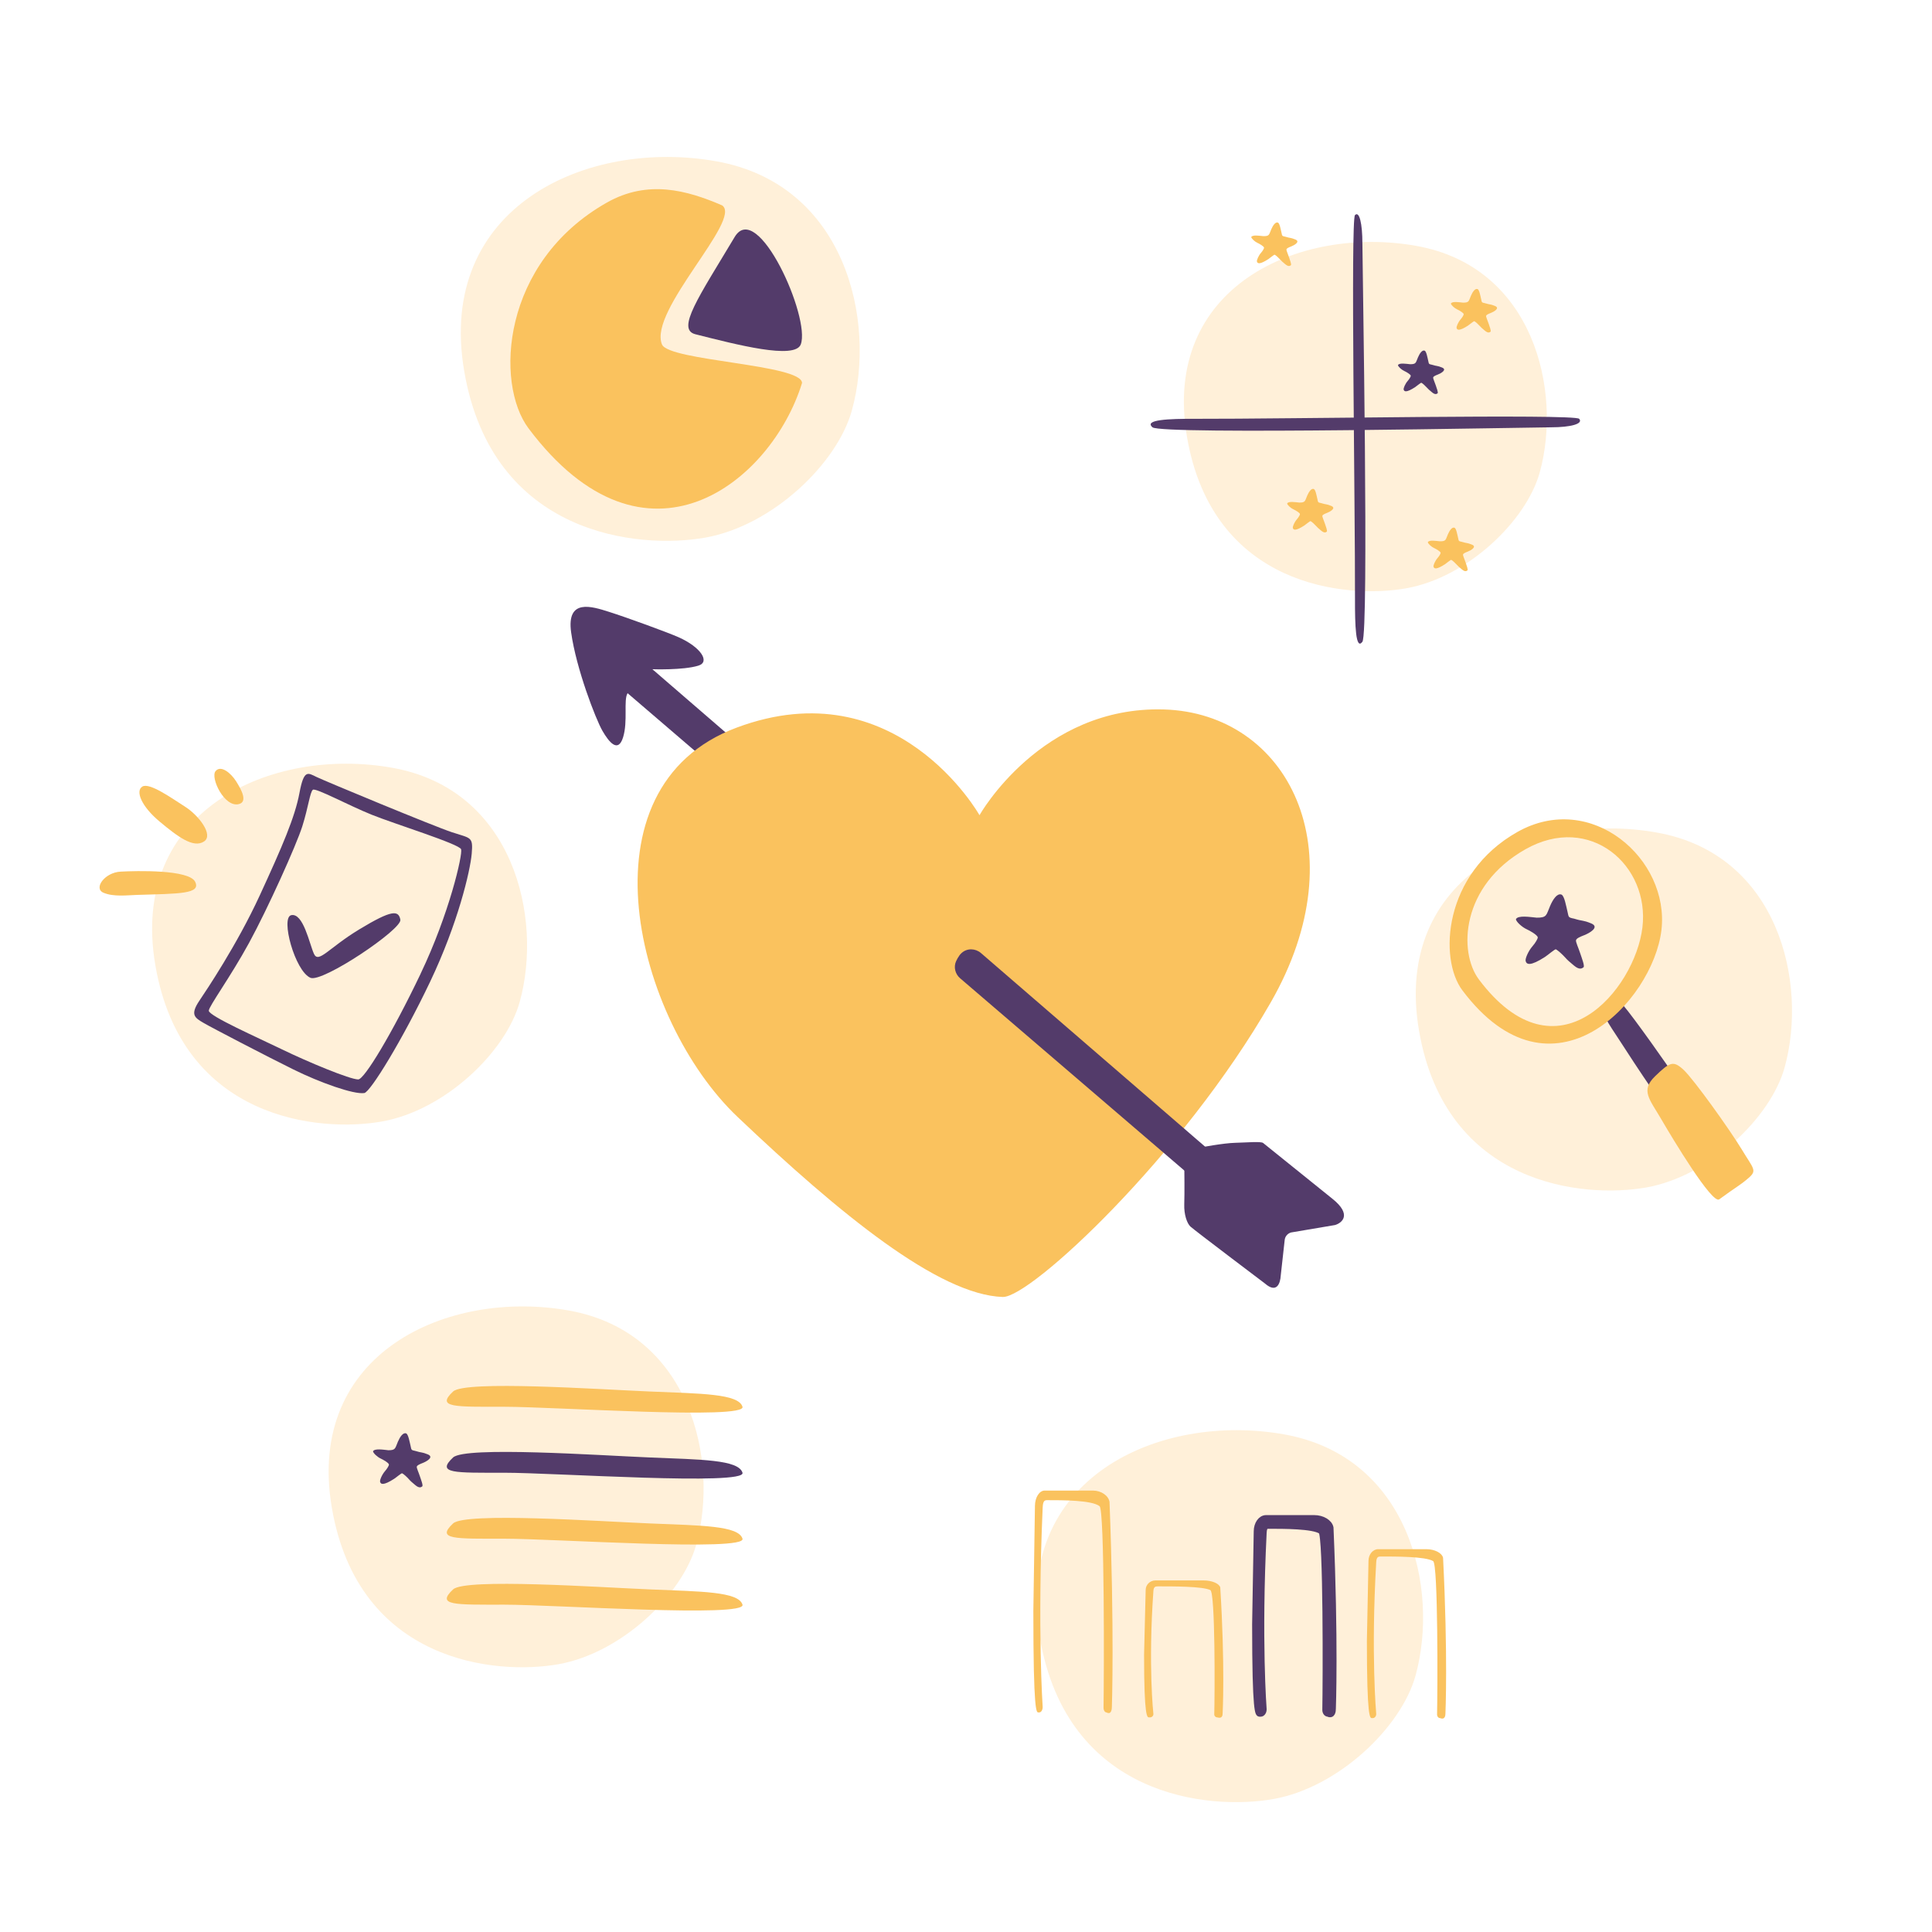
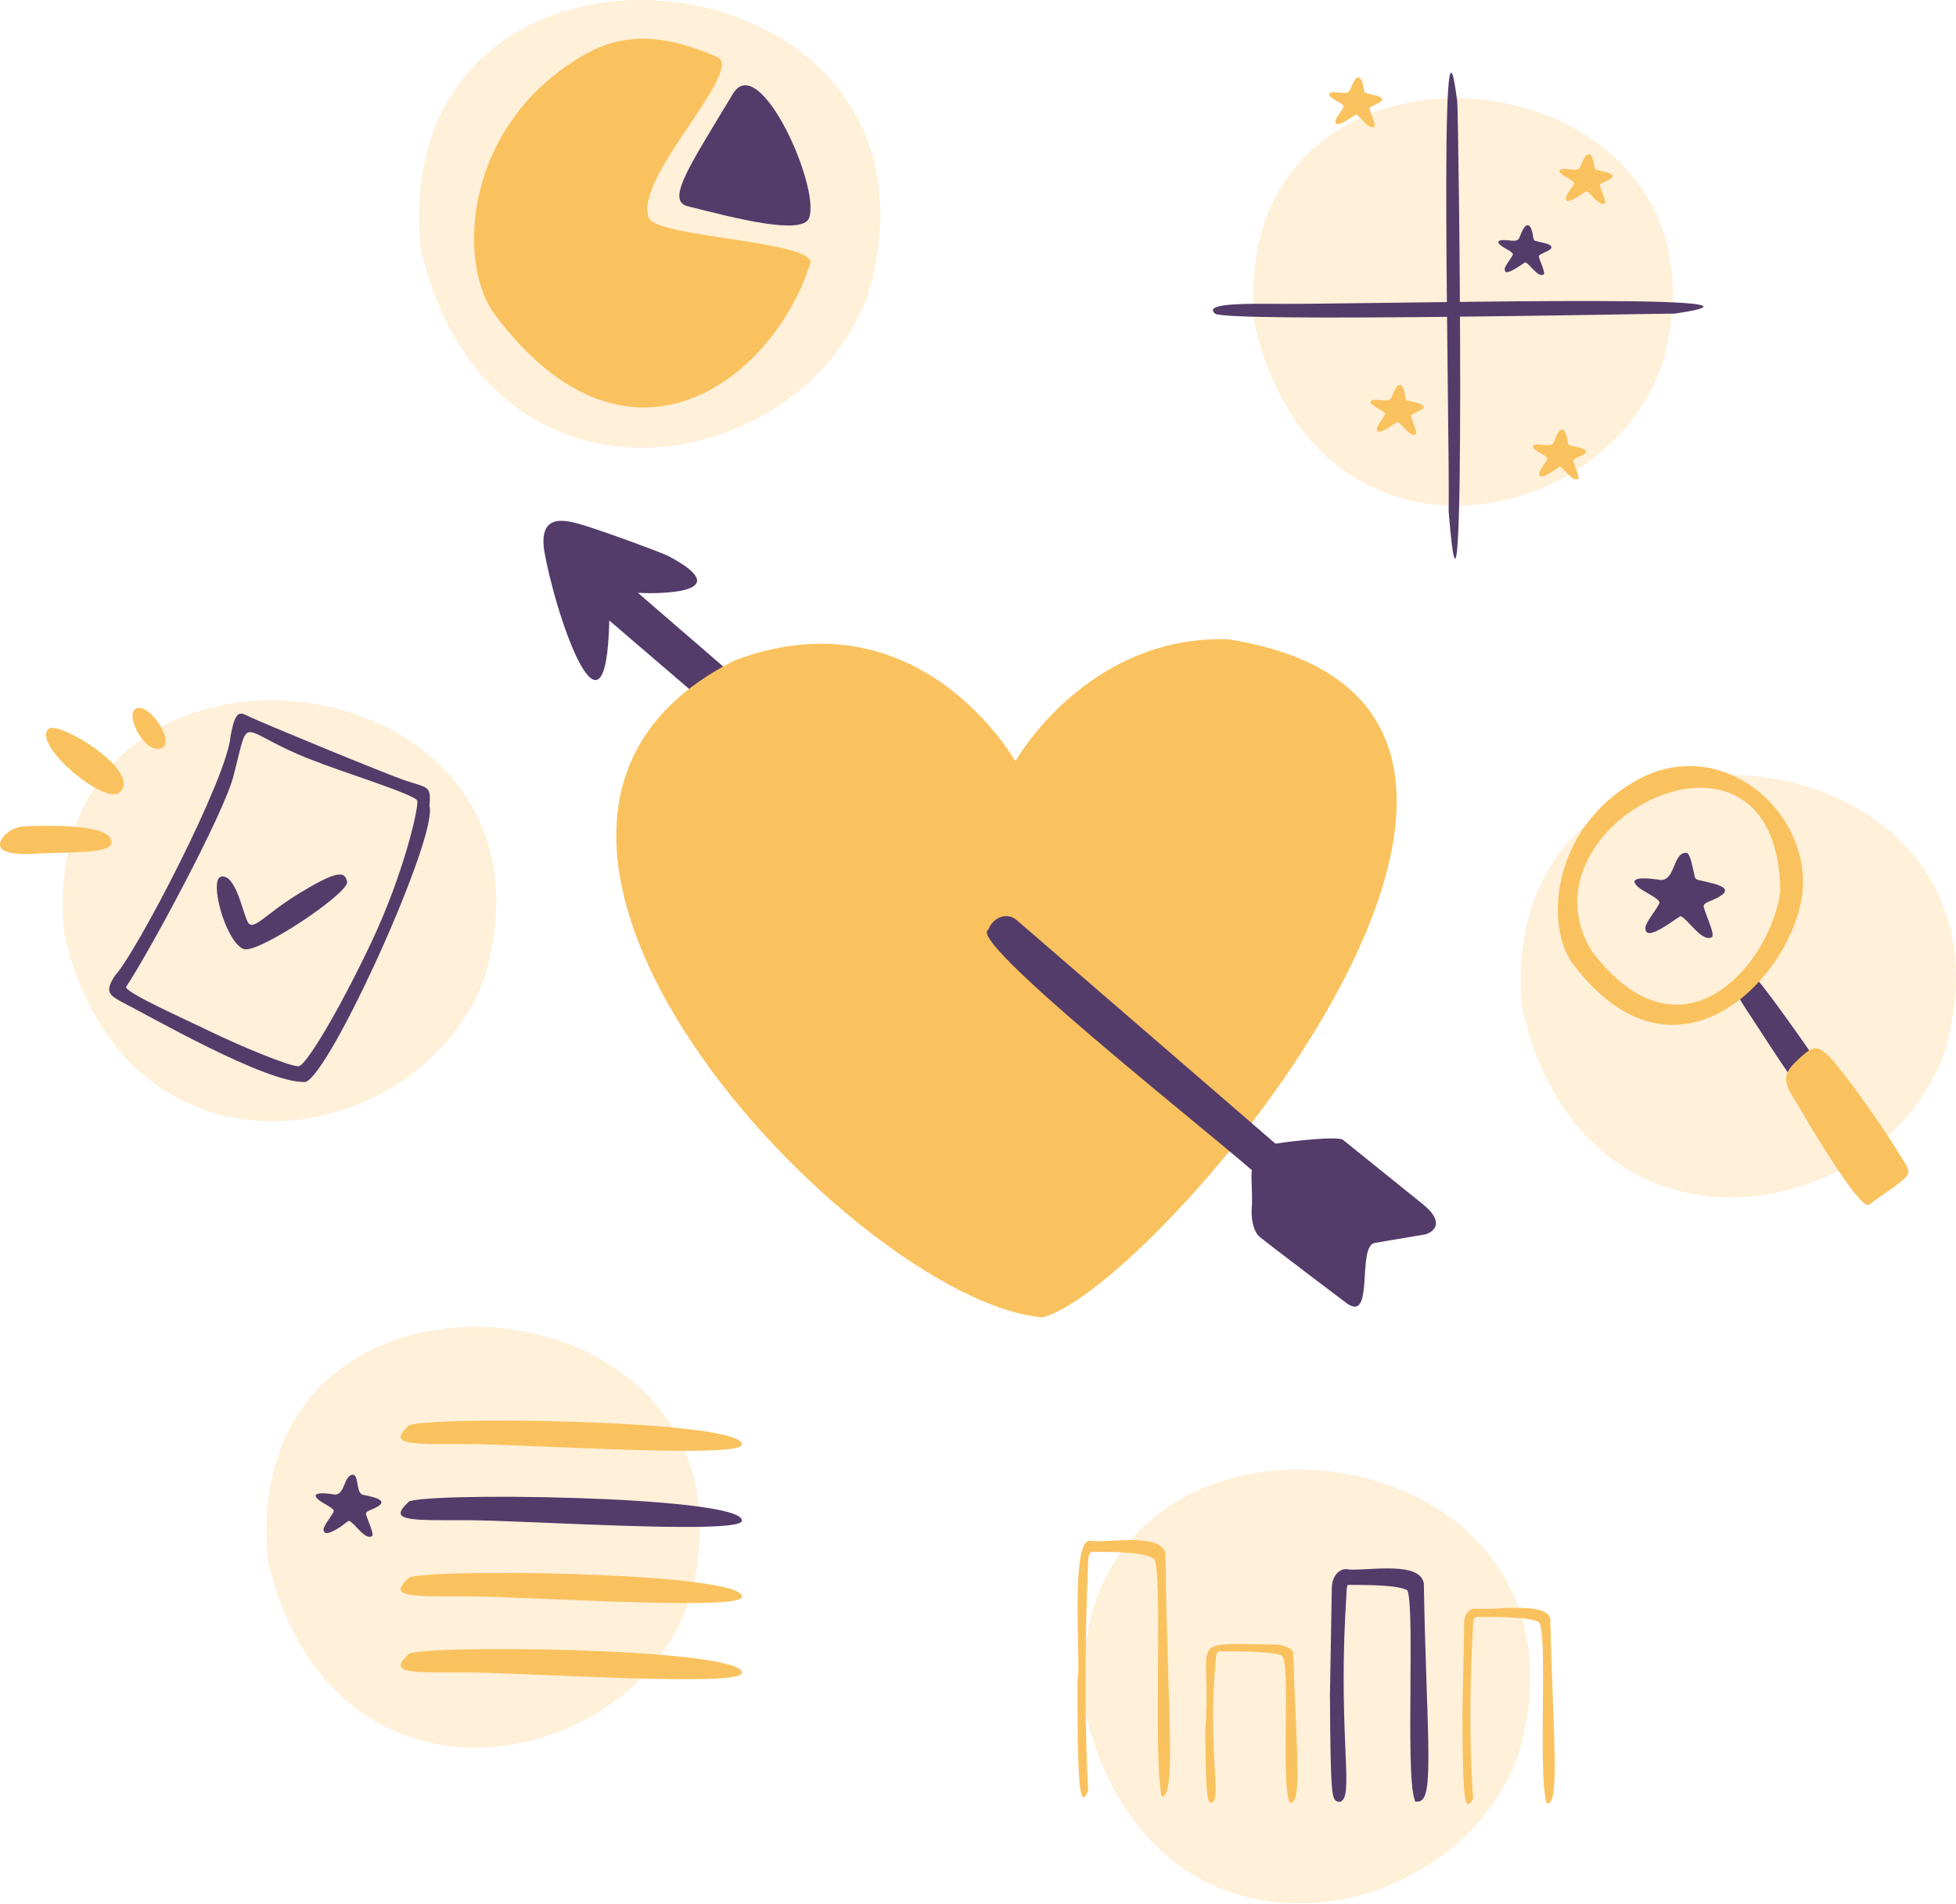
- <svg xmlns="http://www.w3.org/2000/svg" id="Design" version="1.1" viewBox="0 0 700 700">
-   <defs>
-     <style>
-       .cls-1 {
-         fill: #fac25e;
-       }
- 
-       .cls-1, .cls-2, .cls-3 {
-         stroke-width: 0px;
-       }
- 
-       .cls-4 {
-         stroke: #533b6a;
-         stroke-miterlimit: 10;
-         stroke-width: 1.88px;
-       }
- 
-       .cls-4, .cls-2 {
-         fill: #533b6a;
-       }
- 
-       .cls-3 {
-         fill: #fff0d9;
-       }
-     </style>
-   </defs>
-   <path class="cls-3" d="M308.67,148.63c8.95-32.43-2.32-81.81-49.08-90.18-46.77-8.37-101.62,16.41-91.39,76.07,10.23,59.66,63.22,64.58,87.39,60.26,24.17-4.32,47.71-26.69,53.09-46.15Z" />
-   <path class="cls-3" d="M557.88,171.15c8.14-29.5-2.11-74.43-44.66-82.05-42.55-7.61-92.46,14.93-83.15,69.21,9.3,54.28,57.52,58.76,79.51,54.83,21.99-3.93,43.41-24.29,48.3-41.99Z" />
-   <path class="cls-3" d="M646.62,386.7c8.44-30.58-2.18-77.16-46.29-85.05s-95.84,15.48-86.2,71.74c9.64,56.27,59.62,60.91,82.42,56.84,22.8-4.07,45-25.18,50.07-43.53Z" />
-   <path class="cls-3" d="M512.88,607.09c8.67-31.42-2.24-79.27-47.56-87.38-45.32-8.11-98.47,15.9-88.56,73.71,9.91,57.81,61.26,62.58,84.68,58.39,23.42-4.19,46.23-25.87,51.44-44.72Z" />
-   <path class="cls-3" d="M252.28,559.59c8.41-30.48-2.18-76.9-46.14-84.76-43.96-7.86-95.51,15.42-85.9,71.5,9.61,56.08,59.42,60.7,82.14,56.64,22.72-4.06,44.85-25.09,49.9-43.38Z" />
-   <path class="cls-3" d="M188.32,362.95c8.41-30.48-2.18-76.9-46.14-84.76-43.96-7.86-95.51,15.42-85.9,71.5,9.61,56.08,59.42,60.7,82.14,56.64,22.72-4.06,44.85-25.09,49.9-43.38Z" />
-   <path class="cls-2" d="M352.65,342.92l-116.28-100.45s11.12.42,16.68-1.3c4.33-1.34.91-6.7-7.24-10.31-3.8-1.69-18.52-7.08-25.26-9.21-6.05-1.91-15.35-4.97-13.62,7.46,1.84,13.21,8.92,31.46,11.33,35.66,2.42,4.2,5.7,8.17,7.5,2.36s.08-13.53,1.63-15.97l117.87,101.07c.31-2.31,1.13-4.53,2.64-6.47,1.43-1.44,3.04-2.36,4.74-2.84Z" />
-   <path class="cls-1" d="M363.33,469.91c10.01.33,65.18-51.1,97.09-106.73,31.91-55.63,5.9-104.76-38.67-106.13s-66.86,38.31-66.86,38.31c0,0-30-53.38-87.98-31.73s-36.64,105.96.33,141.06c36.96,35.1,72.86,64.47,96.11,65.23Z" />
-   <path class="cls-2" d="M441.04,419.27l-85.63-73.97c-1.99-1.72-4.99-1.81-6.95-.06-.06.06-.13.12-.19.18-.24.22-.45.47-.64.73-.48.67-.88,1.37-1.21,2.09-.98,2.13-.34,4.67,1.44,6.2l85.66,73.45c2.07,1.77,5.13,1.72,7.14-.13l.52-.48c2.36-2.17,2.3-5.92-.13-8.01Z" />
-   <path class="cls-2" d="M435.34,415.68s7.98-1.52,12.2-1.62c4.22-.1,9.33-.58,10.13.07l25.08,20.2c7.28,5.81,3.41,8.82.92,9.53l-15.9,2.69c-1.31.37-2.24,1.53-2.32,2.88l-1.42,12.8c-.15,2.59-1.35,6.61-5.74,2.79,0,0-25.4-19.18-26.95-20.59-1.25-1.15-2.4-4.35-2.26-8.16.14-3.81.03-12.66.03-12.66.13-3.72,2.65-6.92,6.23-7.93Z" />
-   <path class="cls-1" d="M374.4,583.67l.58-38.02c0-3.08,1.58-5.59,3.53-5.59h17.45c3.02,0,5.61,1.79,6.04,4.06,1.79,46.6.86,74.1.86,74.1,0,.95-.14,3.18-1.94,2.23h0c-.61,0-1.1-.79-1.09-1.76.19-11.29.4-71.52-1.43-72.97-2.81-2.22-13.65-2.18-18.92-2.18-.94,0-1.59.12-1.7,2.69-1.94,44.02,0,72.26,0,72.26,0,1.08-.55,1.95-1.24,1.95h-.33c-.68,0-1.81.23-1.81-36.77Z" />
-   <path class="cls-1" d="M495.25,594.5l.58-28.95c0-2.35,1.58-4.25,3.53-4.25h17.45c3.02,0,5.61,1.37,6.04,3.09,1.79,35.47.86,56.41.86,56.41,0,.72-.14,2.42-1.94,1.7h0c-.61,0-1.1-.6-1.09-1.34.19-8.59.4-54.45-1.43-55.55-2.81-1.69-13.65-1.66-18.92-1.66-.94,0-1.59.09-1.7,2.05-1.94,33.52,0,55.01,0,55.01,0,.82-.55,1.49-1.24,1.49h-.33c-.68,0-1.81.18-1.81-28Z" />
-   <path class="cls-4" d="M454.61,588.49l.58-33.66c0-2.73,1.58-4.94,3.53-4.94h17.45c3.02,0,5.61,1.59,6.04,3.59,1.79,41.25.86,65.59.86,65.59,0,.84-.14,2.82-1.94,1.98h0c-.61,0-1.1-.7-1.09-1.56.19-9.99.4-63.31-1.43-64.59-2.81-1.97-13.65-1.93-18.92-1.93-.94,0-1.59.11-1.7,2.39-1.94,38.97,0,63.96,0,63.96,0,.95-.55,1.73-1.24,1.73h-.33c-.68,0-1.81.2-1.81-32.55Z" />
-   <path class="cls-1" d="M414.52,599.54l.58-23.47c0-1.9,1.58-3.45,3.53-3.45h17.45c3.02,0,5.61,1.11,6.04,2.5,1.79,28.76.86,45.74.86,45.74,0,.59-.14,1.96-1.94,1.38h0c-.61,0-1.1-.49-1.09-1.09.19-6.97.4-44.15-1.43-45.04-2.81-1.37-13.65-1.34-18.92-1.34-.94,0-1.59.07-1.7,1.66-1.94,27.18,0,44.6,0,44.6,0,.67-.55,1.21-1.24,1.21h-.33c-.68,0-1.81.14-1.81-22.7Z" />
-   <path class="cls-2" d="M607.97,406.58c3.05-2.35,3.78-2.4,5.26-3.94,1.47-1.55.42-2.31-4.09-9.2s-17.61-25.32-20.89-29.04c-3.28-3.73-3.96-3.49-6.3-.45s.63,6.43,5.08,13.35c4.45,6.92,19.68,30.25,20.94,29.29Z" />
-   <path class="cls-1" d="M622.92,434.54c6.19-4.57,7.44-4.98,10.62-7.74,3.19-2.76,1.79-3.28-2.47-10.34-4.27-7.06-17.41-25.46-21.12-28.88s-4.95-2.79-10.29,2.37c-5.34,5.16-1.99,8.28,2.16,15.41,4.15,7.14,18.54,31.07,21.09,29.18Z" />
-   <path class="cls-2" d="M490.94,216.96c.09-32.75-1.61-137.42,0-139.03,1.61-1.61,2.68,3.22,2.68,10.2s2.42,141.18,0,144.4c-2.42,3.22-2.71-5.9-2.68-15.57Z" />
-   <path class="cls-2" d="M433.14,151.74c32.75.1,137.42-1.85,139.03,0,1.61,1.85-3.22,3.08-10.2,3.08s-141.18,2.78-144.4,0,5.9-3.11,15.57-3.08Z" />
-   <path class="cls-1" d="M164.16,504.17c4.4-4.12,52.8-.77,71.32,0,18.52.77,32.09.77,33.54,5.53s-68.21,0-86.24,0-24.9.36-18.62-5.53Z" />
-   <path class="cls-2" d="M164.16,528.07c4.4-4.12,52.8-.77,71.32,0,18.52.77,32.09.77,33.54,5.53s-68.21,0-86.24,0-24.9.36-18.62-5.53Z" />
-   <path class="cls-1" d="M164.16,551.97c4.4-4.12,52.8-.77,71.32,0,18.52.77,32.09.77,33.54,5.53,1.45,4.76-68.21,0-86.24,0s-24.9.36-18.62-5.53Z" />
-   <path class="cls-1" d="M164.16,575.87c4.4-4.12,52.8-.77,71.32,0s32.09.77,33.54,5.53-68.21,0-86.24,0-24.9.36-18.62-5.53Z" />
-   <path class="cls-1" d="M549.74,301.46c-26.83,15.16-28.48,45.92-19.9,57.35,32.48,43.22,69.02,4,72.12-21.74,3.1-25.74-25.4-50.77-52.23-35.61ZM595.08,336.03c-2.7,22.46-30.9,56.56-59.24,18.86-7.49-9.97-6.54-33.96,16.87-47.19,23.4-13.22,45.07,5.87,42.37,28.32Z" />
-   <path class="cls-2" d="M251.94,121.1c15.01,3.79,36.07,9.27,38.19,3.69,3.64-9.63-15.66-52.76-23.95-38.92-13.02,21.74-21.23,33.47-14.24,35.23Z" />
-   <path class="cls-1" d="M239.85,124.81c-4.98-12.21,29.19-45.3,21.8-50.39-12.77-5.52-26.94-9.4-41.74-1.04-38.29,21.63-40.65,65.54-28.39,81.85,42.48,56.53,88.05,19.28,99.07-16.46,0-6.79-48.28-7.94-50.74-13.97Z" />
-   <path class="cls-2" d="M556.68,332.49c3.93.05,3.52-.97,4.97-4.29,1.03-2.38,2.54-4.64,4.09-4.08,1.09.47,1.7,4.21,2.17,6.09.52,2.07.1,2.18,2.43,2.64,3.27,1.02,3.05.43,6.16,1.71,3.32,1.37-.78,3.6-2.43,4.24-1.6.63-2.88,1.16-3.05,1.86-.16.62.88,2.74,1.56,4.85.52,1.6,1.71,4.6,1.13,4.98-.52.34-1.36,1.09-3.46-.67-1.6-1.34-2.32-1.94-3.16-2.9s-2.65-2.64-3.36-2.95c-.36-.16-2.88,2.05-3.96,2.75-5.3,3.41-6.69,2.8-7.01,1.44-.19-.82.94-3.55,2.52-5.36,1.02-1.16,1.93-2.71,1.88-3.18-.09-.83-2.88-2.44-4.04-2.95-1.59-.71-3.77-2.66-3.88-3.62.75-1.55,5.27-.76,7.45-.57Z" />
-   <path class="cls-2" d="M140.56,525.45c2.87.04,2.57-.7,3.62-3.13.75-1.73,1.85-3.38,2.98-2.97.79.34,1.24,3.07,1.58,4.44.38,1.51.08,1.58,1.77,1.92,2.39.75,2.22.31,4.49,1.24,2.42,1-.57,2.62-1.77,3.09-1.16.46-2.1.84-2.22,1.36-.11.45.64,2,1.14,3.53.38,1.17,1.25,3.35.82,3.63-.38.25-.99.8-2.52-.49-1.16-.98-1.69-1.41-2.3-2.12s-1.93-1.93-2.45-2.15c-.26-.11-2.1,1.49-2.89,2-3.86,2.48-4.87,2.04-5.1,1.05-.14-.6.69-2.59,1.84-3.9.74-.85,1.41-1.97,1.37-2.32-.06-.6-2.1-1.77-2.94-2.15-1.16-.51-2.75-1.94-2.83-2.64.55-1.13,3.84-.56,5.43-.41Z" />
-   <path class="cls-2" d="M510.87,131.96c2.31.03,2.06-.57,2.91-2.52.61-1.4,1.49-2.72,2.4-2.39.64.27,1,2.47,1.27,3.57.3,1.21.06,1.28,1.43,1.55,1.92.6,1.79.25,3.61,1,1.94.8-.46,2.11-1.43,2.49-.94.37-1.69.68-1.79,1.09-.09.36.51,1.61.92,2.84.31.94,1,2.69.66,2.92-.3.2-.8.64-2.03-.39-.94-.78-1.36-1.14-1.85-1.7s-1.55-1.55-1.97-1.73c-.21-.09-1.69,1.2-2.32,1.61-3.11,2-3.92,1.64-4.11.84-.11-.48.55-2.08,1.48-3.14.6-.68,1.13-1.59,1.1-1.86-.05-.49-1.69-1.43-2.37-1.73-.93-.41-2.21-1.56-2.27-2.12.44-.91,3.09-.45,4.37-.33Z" />
-   <path class="cls-1" d="M530.05,109.65c2.31.03,2.06-.57,2.91-2.52.61-1.4,1.49-2.72,2.4-2.39.64.27,1,2.47,1.27,3.57.3,1.21.06,1.28,1.43,1.55,1.92.6,1.79.25,3.61,1,1.94.8-.46,2.11-1.43,2.49-.94.37-1.69.68-1.79,1.09-.09.36.51,1.61.92,2.84.31.94,1,2.69.66,2.92-.3.2-.8.64-2.03-.39-.94-.78-1.36-1.14-1.85-1.7s-1.55-1.55-1.97-1.73c-.21-.09-1.69,1.2-2.32,1.61-3.11,2-3.92,1.64-4.11.84-.11-.48.55-2.08,1.48-3.14.6-.68,1.13-1.59,1.1-1.86-.05-.49-1.69-1.43-2.37-1.73-.93-.41-2.21-1.56-2.27-2.12.44-.91,3.09-.45,4.37-.33Z" />
-   <path class="cls-1" d="M521.69,196.12c2.31.03,2.06-.57,2.91-2.52.61-1.4,1.49-2.72,2.4-2.39.64.27,1,2.47,1.27,3.57.3,1.21.06,1.28,1.43,1.55,1.92.6,1.79.25,3.61,1,1.94.8-.46,2.11-1.43,2.49-.94.37-1.69.68-1.79,1.09-.09.36.51,1.61.92,2.84.31.94,1,2.69.66,2.92-.3.2-.8.64-2.03-.39-.94-.78-1.36-1.14-1.85-1.7s-1.55-1.55-1.97-1.73c-.21-.09-1.69,1.2-2.32,1.61-3.11,2-3.92,1.64-4.11.84-.11-.48.55-2.08,1.48-3.14.6-.68,1.13-1.59,1.1-1.86-.05-.49-1.69-1.43-2.37-1.73-.93-.41-2.21-1.56-2.27-2.12.44-.91,3.09-.45,4.37-.33Z" />
-   <path class="cls-1" d="M470.72,182.09c2.31.03,2.06-.57,2.91-2.52.61-1.4,1.49-2.72,2.4-2.39.64.27,1,2.47,1.27,3.57.3,1.21.06,1.28,1.43,1.55,1.92.6,1.79.25,3.61,1,1.94.8-.46,2.11-1.43,2.49-.94.37-1.69.68-1.79,1.09-.09.36.51,1.61.92,2.84.31.94,1,2.69.66,2.92-.3.2-.8.64-2.03-.39-.94-.78-1.36-1.14-1.85-1.7s-1.55-1.55-1.97-1.73c-.21-.09-1.69,1.2-2.32,1.61-3.11,2-3.92,1.64-4.11.84-.11-.48.55-2.08,1.48-3.14.6-.68,1.13-1.59,1.1-1.86-.05-.49-1.69-1.43-2.37-1.73-.93-.41-2.21-1.56-2.27-2.12.44-.91,3.09-.45,4.37-.33Z" />
-   <path class="cls-1" d="M457.71,85.56c2.31.03,2.06-.57,2.91-2.52.61-1.4,1.49-2.72,2.4-2.39.64.27,1,2.47,1.27,3.57.3,1.21.06,1.28,1.43,1.55,1.92.6,1.79.25,3.61,1,1.94.8-.46,2.11-1.43,2.49-.94.37-1.69.68-1.79,1.09-.09.36.51,1.61.92,2.84.31.94,1,2.69.66,2.92-.3.2-.8.64-2.03-.39-.94-.78-1.36-1.14-1.85-1.7s-1.55-1.55-1.97-1.73c-.21-.09-1.69,1.2-2.32,1.61-3.11,2-3.92,1.64-4.11.84-.11-.48.55-2.08,1.48-3.14.6-.68,1.13-1.59,1.1-1.86-.05-.49-1.69-1.43-2.37-1.73-.93-.41-2.21-1.56-2.27-2.12.44-.91,3.09-.45,4.37-.33Z" />
-   <path class="cls-1" d="M49.71,324.24c15.27-.46,23.22-.32,20.99-4.77s-21.31-3.98-27.04-3.66c-5.73.32-9.86,6.04-6.2,7.63,3.66,1.59,8.74.9,12.25.8Z" />
-   <path class="cls-1" d="M73.94,304.87c3.56-2.38-2.07-9.54-6.84-12.56-4.77-3.02-12.94-8.91-15.53-7.32-2.59,1.59-.37,7.16,6.31,12.72,6.68,5.57,12.25,9.7,16.06,7.16Z" />
-   <path class="cls-1" d="M86.5,291.35c3.38-.82.95-5.25-.95-8.27-1.91-3.02-5.57-6.04-7.47-3.66s3.18,13.2,8.43,11.93Z" />
-   <path class="cls-2" d="M105.51,331.58c4.39-.91,6.59,10.38,8.24,14.01s5.29-2.12,16.46-8.88c11.82-7.15,14.19-6.94,14.85-3.48.66,3.46-28.25,22.9-32.57,21.05-5.64-2.42-10.92-21.87-6.97-22.69Z" />
-   <path class="cls-2" d="M163.81,301.56c-6.82-2.27-46.01-18.54-49.15-20.06-3.14-1.52-4.55-2.82-6.17,5.85-1.62,8.66-6.17,19.27-14.4,37.13-8.23,17.86-19.36,34.38-21.87,38.12-3.43,5.11-1.62,6.17,1.52,8.01,3.14,1.84,23.17,12.24,32.59,16.89,9.42,4.66,21.79,9.11,25.66,8.53,2.18-.33,13.75-19.14,23.82-40.26,10.07-21.11,14.56-40.17,15.1-46.45.54-6.28-.27-5.5-7.1-7.77ZM152.4,352.81c-10.43,21.82-20.41,38.29-22.6,38.29-3.05,0-18.34-6.39-27.29-10.73-8.95-4.35-26.86-12.26-26.86-14.17,0-1.57,7.82-12.17,14.6-24.6s17.12-35.37,19.29-42.24c2.17-6.87,2.78-12.43,3.82-13.21s12.86,5.63,21.29,9.03c8.43,3.4,31.81,10.62,32.42,12.53s-4.26,23.29-14.69,45.11Z" />
+ <svg xmlns="http://www.w3.org/2000/svg" id="Design" viewBox="0 0 614.16 597.51">
+   <path d="M272.59,92.25c32.45-110.49-152.02-129.58-140.48-14.11,20.76,89.17,119.57,72.55,140.49,14.11h-.01Z" style="fill:#fff0d9; stroke-width:0px;" />
+   <path d="M521.8,114.77c29.52-100.52-138.32-117.9-127.82-12.84,18.88,81.13,108.79,66.01,127.82,12.84h0Z" style="fill:#fff0d9; stroke-width:0px;" />
+   <path d="M610.54,330.32c30.61-104.21-143.37-122.21-132.5-13.31,19.56,84.11,112.78,68.44,132.5,13.31Z" style="fill:#fff0d9; stroke-width:0px;" />
+   <path d="M476.8,550.71c31.45-107.05-147.31-125.56-136.13-13.67,20.11,86.41,115.86,70.29,136.13,13.67Z" style="fill:#fff0d9; stroke-width:0px;" />
+   <path d="M216.2,503.21c30.5-103.85-142.89-121.79-132.05-13.26,19.5,83.82,112.4,68.19,132.05,13.26Z" style="fill:#fff0d9; stroke-width:0px;" />
+   <path d="M152.24,306.57c30.5-103.85-142.89-121.79-132.05-13.26,19.5,83.82,112.4,68.19,132.05,13.26Z" style="fill:#fff0d9; stroke-width:0px;" />
+   <path d="M316.57,286.54l-116.28-100.45c4.16.3,32.98.82,9.44-11.61-3.8-1.69-18.52-7.08-25.26-9.21-6.05-1.91-15.35-4.97-13.62,7.46,3.85,21.97,19.47,65.81,20.46,22.05l117.87,101.07c.35-4.1,3.26-8.41,7.39-9.31Z" style="fill:#533b6a; stroke-width:0px;" />
+   <path d="M327.25,413.53c34.86-8.04,191.85-191.69,58.42-212.86-44.57-1.37-66.86,38.31-66.86,38.31,0,0-30-53.38-87.98-31.73-104.65,52.44,37.89,201.34,96.44,206.29h-.02Z" style="fill:#fac25e; stroke-width:0px;" />
+   <path d="M404.96,362.89l-85.63-73.97c-3.17-2.84-7.75-.79-8.99,2.94-8.11,3.59,86.92,77.21,87.1,79.65,5.24,4.63,13.04-4.01,7.53-8.62h0Z" style="fill:#533b6a; stroke-width:0px;" />
+   <path d="M399.26,359.3c1.56-.56,19.97-2.81,22.33-1.55,0,0,25.08,20.2,25.08,20.2,7.28,5.81,3.41,8.82.92,9.53l-15.9,2.69c-5.95,1.04.3,26.42-9.48,18.47,0,0-25.4-19.18-26.95-20.59-1.25-1.15-2.4-4.35-2.26-8.16.8-9.78-2.74-17.28,6.26-20.59h0Z" style="fill:#533b6a; stroke-width:0px;" />
+   <path d="M338.32,527.29c1.25-3.35-2.54-44.95,4.11-43.61,4.56.89,22.37-2.84,23.49,4.06.62,49.14,3.5,75.64-1.08,76.33-2.97-10.61.54-72.87-2.62-74.8-2.96-2.15-13.72-2.11-18.89-2.11-1.13-.17-1.7.83-1.69,4.01-1.85,43.44.07,70.8.05,71.06-2.31,4.74-3.45,3.28-3.38-34.94h0Z" style="fill:#fac25e; stroke-width:0px;" />
+   <path d="M459.17,538.12l.58-28.95c0-2.35,1.58-4.25,3.53-4.25,4.16.88,21.92-2.43,23.49,3.09.85,36.9,3.15,58.93-1.08,58.11-2.95-7.6.52-55.65-2.62-56.95-2.98-1.64-13.69-1.6-18.89-1.6-1.1-.09-1.67.48-1.68,3.05-1.85,33.09.07,53.9.05,54.11-2.62,3.98-3.25,2.41-3.38-26.61h0Z" style="fill:#fac25e; stroke-width:0px;" />
+   <path d="M418.53,532.11l.58-33.66c0-2.73,1.58-4.94,3.53-4.94,4.35.96,22.15-2.73,23.49,3.59.72,43.22,3.34,67.65-1.08,67.57-2.96-9.17.53-64.58-2.62-66.22-2.97-1.91-13.71-1.86-18.89-1.86-1.12-.13-1.69.67-1.69,3.55-2.74,40.85,1.95,62.23-1.19,64.53-1.4.02-1.95.45-2.14-32.56Z" style="fill:#533b6a; stroke:#533b6a; stroke-miterlimit:10; stroke-width:1.88px;" />
+   <path d="M378.44,543.16c2.36-29.53-7.33-27.16,21.56-26.92,3.02,0,5.61,1.11,6.04,2.5.96,29.94,2.97,48.22-1.08,47.12-2.91-5.77.5-45.26-2.62-46.18-2.98-1.33-13.67-1.29-18.9-1.29-1.08-.04-1.64.28-1.67,2.47-2.73,28.74,1.95,43.49-1.19,45-1.39-.02-1.95.43-2.14-22.7h0Z" style="fill:#fac25e; stroke-width:0px;" />
+   <path d="M571.89,350.2c6.76-5.51,8.34-2.51,1.17-13.14-4.51-6.89-17.61-25.32-20.89-29.04-3.28-3.73-3.96-3.49-6.3-.45s.63,6.43,5.08,13.35,19.68,30.25,20.94,29.29h0Z" style="fill:#533b6a; stroke-width:0px;" />
+   <path d="M586.84,378.16c6.19-4.57,7.44-4.98,10.62-7.74,3.19-2.76,1.79-3.28-2.47-10.34-4.27-7.06-17.41-25.46-21.12-28.88s-4.95-2.79-10.29,2.37c-5.34,5.16-1.99,8.28,2.16,15.41,4.15,7.14,18.54,31.07,21.09,29.18h0Z" style="fill:#fac25e; stroke-width:0px;" />
+   <path d="M454.86,160.58c.41-24.9-3.27-175.65,2.68-128.83.41.45,2.99,198.39-2.68,128.83h0Z" style="fill:#533b6a; stroke-width:0px;" />
+   <path d="M397.06,95.36c25.08.48,175.71-3.77,128.83,3.08-6.98,0-141.18,2.78-144.4,0s5.9-3.11,15.57-3.08h0Z" style="fill:#533b6a; stroke-width:0px;" />
+   <path d="M128.08,447.79c-.42-3.37,104.2-2.37,104.86,5.53,1.45,4.76-68.21,0-86.24,0s-24.9.36-18.62-5.53h0Z" style="fill:#fac25e; stroke-width:0px;" />
+   <path d="M128.08,471.69c-.42-3.37,104.2-2.37,104.86,5.53,1.45,4.76-68.21,0-86.24,0s-24.9.36-18.62-5.53h0Z" style="fill:#533b6a; stroke-width:0px;" />
+   <path d="M128.08,495.59c-.42-3.37,104.2-2.37,104.86,5.53,1.45,4.76-68.21,0-86.24,0s-24.9.36-18.62-5.53h0Z" style="fill:#fac25e; stroke-width:0px;" />
+   <path d="M128.08,519.49c-.42-3.37,104.2-2.37,104.86,5.53,1.45,4.76-68.21,0-86.24,0s-24.9.36-18.62-5.53h0Z" style="fill:#fac25e; stroke-width:0px;" />
+   <path d="M513.66,245.08c-26.83,15.16-28.48,45.92-19.9,57.35,32.48,43.22,69.02,4,72.12-21.74s-25.4-50.77-52.23-35.61h.01ZM559,279.65c-2.7,22.46-30.9,56.56-59.24,18.86-24.45-39.96,58.3-82.08,59.24-18.86Z" style="fill:#fac25e; stroke-width:0px;" />
+   <path d="M215.86,64.72c15.01,3.79,36.07,9.27,38.19,3.69,3.64-9.63-15.66-52.76-23.95-38.92-13.02,21.74-21.23,33.47-14.24,35.23h0Z" style="fill:#533b6a; stroke-width:0px;" />
+   <path d="M203.77,68.43c-4.98-12.21,29.19-45.3,21.8-50.39-12.77-5.52-26.94-9.4-41.74-1.04-38.29,21.63-40.65,65.54-28.39,81.85,42.48,56.53,88.05,19.28,99.07-16.46,0-6.79-48.28-7.94-50.74-13.97h0Z" style="fill:#fac25e; stroke-width:0px;" />
+   <path d="M520.6,276.11c5.64,1.37,4.41-8.91,9.06-8.37,1.09.47,1.7,4.21,2.17,6.09.52,2.07.1,2.18,2.43,2.64,4.62,1.08,11.78,2.37,3.73,5.95-1.6.63-2.88,1.16-3.05,1.86-.21,1.25,3.5,8.41,2.69,9.83-3.13,2.04-7.49-5.54-9.98-6.52-2.52,1.49-10.51,7.87-10.97,4.19-.74-1.58,4.08-6.81,4.4-8.54-1.06-2.2-7.51-3.92-7.92-6.57.75-1.55,5.27-.76,7.45-.57h-.01Z" style="fill:#533b6a; stroke-width:0px;" />
+   <path d="M104.48,469.07c4.12,1.01,3.2-6.49,6.6-6.1,1.75.94.55,6.29,3.35,6.36,3.38.73,8.5,1.81,2.72,4.33-1.16.46-2.1.84-2.22,1.36-.15.92,2.56,6.13,1.96,7.16-2.28,1.5-5.45-4.06-7.27-4.76-.26-.11-2.1,1.49-2.89,2-3.86,2.48-4.87,2.04-5.1,1.05-.54-1.16,2.98-4.95,3.21-6.22-.77-1.6-5.47-2.86-5.77-4.79.55-1.13,3.84-.56,5.43-.41l-.02.02Z" style="fill:#533b6a; stroke-width:0px;" />
+   <path d="M474.79,75.58c2.31.03,2.06-.57,2.91-2.52,1.82-4.19,3.24-2.2,3.67,1.18.3,1.21.06,1.28,1.43,1.55,1.92.6,1.79.25,3.61,1,2.7,1.54-2.97,2.62-3.22,3.58-.12.74,2.06,4.92,1.58,5.76-1.83,1.2-4.39-3.25-5.85-3.82-1.36.85-6.37,4.63-6.43,2.45-.44-.92,2.39-3.99,2.58-5-.62-1.29-4.41-2.29-4.64-3.85.44-.91,3.09-.45,4.37-.33h-.01Z" style="fill:#533b6a; stroke-width:0px;" />
+   <path d="M493.97,53.27c2.31.03,2.06-.57,2.91-2.52,1.82-4.19,3.24-2.2,3.67,1.18.3,1.21.06,1.28,1.43,1.55,1.92.6,1.79.25,3.61,1,2.7,1.54-2.97,2.62-3.22,3.58-.12.74,2.06,4.92,1.58,5.76-1.83,1.2-4.39-3.25-5.85-3.82-1.36.85-6.37,4.63-6.43,2.45-.44-.92,2.39-3.99,2.58-5-.62-1.29-4.41-2.29-4.64-3.85.44-.91,3.09-.45,4.37-.33h0Z" style="fill:#fac25e; stroke-width:0px;" />
+   <path d="M485.61,139.74c2.31.03,2.06-.57,2.91-2.52,1.82-4.19,3.24-2.2,3.67,1.18.3,1.21.06,1.28,1.43,1.55,1.92.6,1.79.25,3.61,1,2.7,1.54-2.97,2.62-3.22,3.58-.12.74,2.06,4.92,1.58,5.76-1.83,1.2-4.39-3.25-5.85-3.82-1.36.85-6.37,4.63-6.43,2.45-.44-.92,2.39-3.99,2.58-5-.62-1.29-4.41-2.29-4.64-3.85.44-.91,3.09-.45,4.37-.33h0Z" style="fill:#fac25e; stroke-width:0px;" />
+   <path d="M434.64,125.71c2.31.03,2.06-.57,2.91-2.52,1.82-4.19,3.24-2.2,3.67,1.18.3,1.21.06,1.28,1.43,1.55,1.92.6,1.79.25,3.61,1,2.7,1.54-2.97,2.62-3.22,3.58-.12.74,2.06,4.92,1.58,5.76-1.83,1.2-4.39-3.25-5.85-3.82-1.36.85-6.37,4.63-6.43,2.45-.44-.92,2.39-3.99,2.58-5-.62-1.29-4.41-2.29-4.64-3.85.44-.91,3.09-.45,4.37-.33h-.01Z" style="fill:#fac25e; stroke-width:0px;" />
+   <path d="M421.63,29.18c2.31.03,2.06-.57,2.91-2.52,1.82-4.19,3.24-2.2,3.67,1.18.3,1.21.06,1.28,1.43,1.55,1.92.6,1.79.25,3.61,1,2.7,1.54-2.97,2.62-3.22,3.58-.12.74,2.06,4.92,1.58,5.76-1.83,1.2-4.39-3.25-5.85-3.82-1.36.85-6.37,4.63-6.43,2.45-.44-.92,2.39-3.99,2.58-5-.62-1.29-4.41-2.29-4.64-3.85.44-.91,3.09-.45,4.37-.33h-.01Z" style="fill:#fac25e; stroke-width:0px;" />
+   <path d="M13.63,267.86c15.27-.46,23.22-.32,20.99-4.77s-21.31-3.98-27.04-3.66c-5.73.32-9.86,6.04-6.2,7.63s8.74.9,12.25.8Z" style="fill:#fac25e; stroke-width:0px;" />
+   <path d="M37.86,248.49c6.09-6.53-17.93-21.45-22.37-19.88-6.33,4.53,18.09,25.1,22.37,19.88Z" style="fill:#fac25e; stroke-width:0px;" />
+   <path d="M50.42,234.97c5.53-1.55-4.8-16.35-8.42-11.93-1.9,2.38,3.18,13.2,8.43,11.93h-.01Z" style="fill:#fac25e; stroke-width:0px;" />
+   <path d="M69.43,275.2c4.39-.91,6.59,10.38,8.24,14.01s5.29-2.12,16.46-8.88c11.82-7.15,14.19-6.94,14.85-3.48s-28.25,22.9-32.57,21.05c-5.64-2.42-10.92-21.87-6.97-22.69h0Z" style="fill:#533b6a; stroke-width:0px;" />
+   <path d="M127.73,245.18c-6.82-2.27-46.01-18.54-49.15-20.06-3.14-1.52-4.55-2.82-6.17,5.85-.9,12.98-29.46,67.87-36.27,75.25-3.43,5.11-1.62,6.17,1.52,8.01,9.12,4.6,46.21,26.04,58.25,25.42,7.77-2.35,41.86-77.46,38.92-86.71.54-6.28-.27-5.5-7.1-7.77h0ZM116.32,296.43c-10.43,21.82-20.41,38.29-22.6,38.29-3.05,0-18.34-6.39-27.29-10.73-8.95-4.35-26.86-12.26-26.86-14.17,6.28-9.14,31.32-55.26,33.89-66.84,5.24-20.23.84-13.38,25.11-4.18,8.43,3.4,31.81,10.62,32.42,12.53s-4.26,23.29-14.69,45.11h.02Z" style="fill:#533b6a; stroke-width:0px;" />
</svg>
